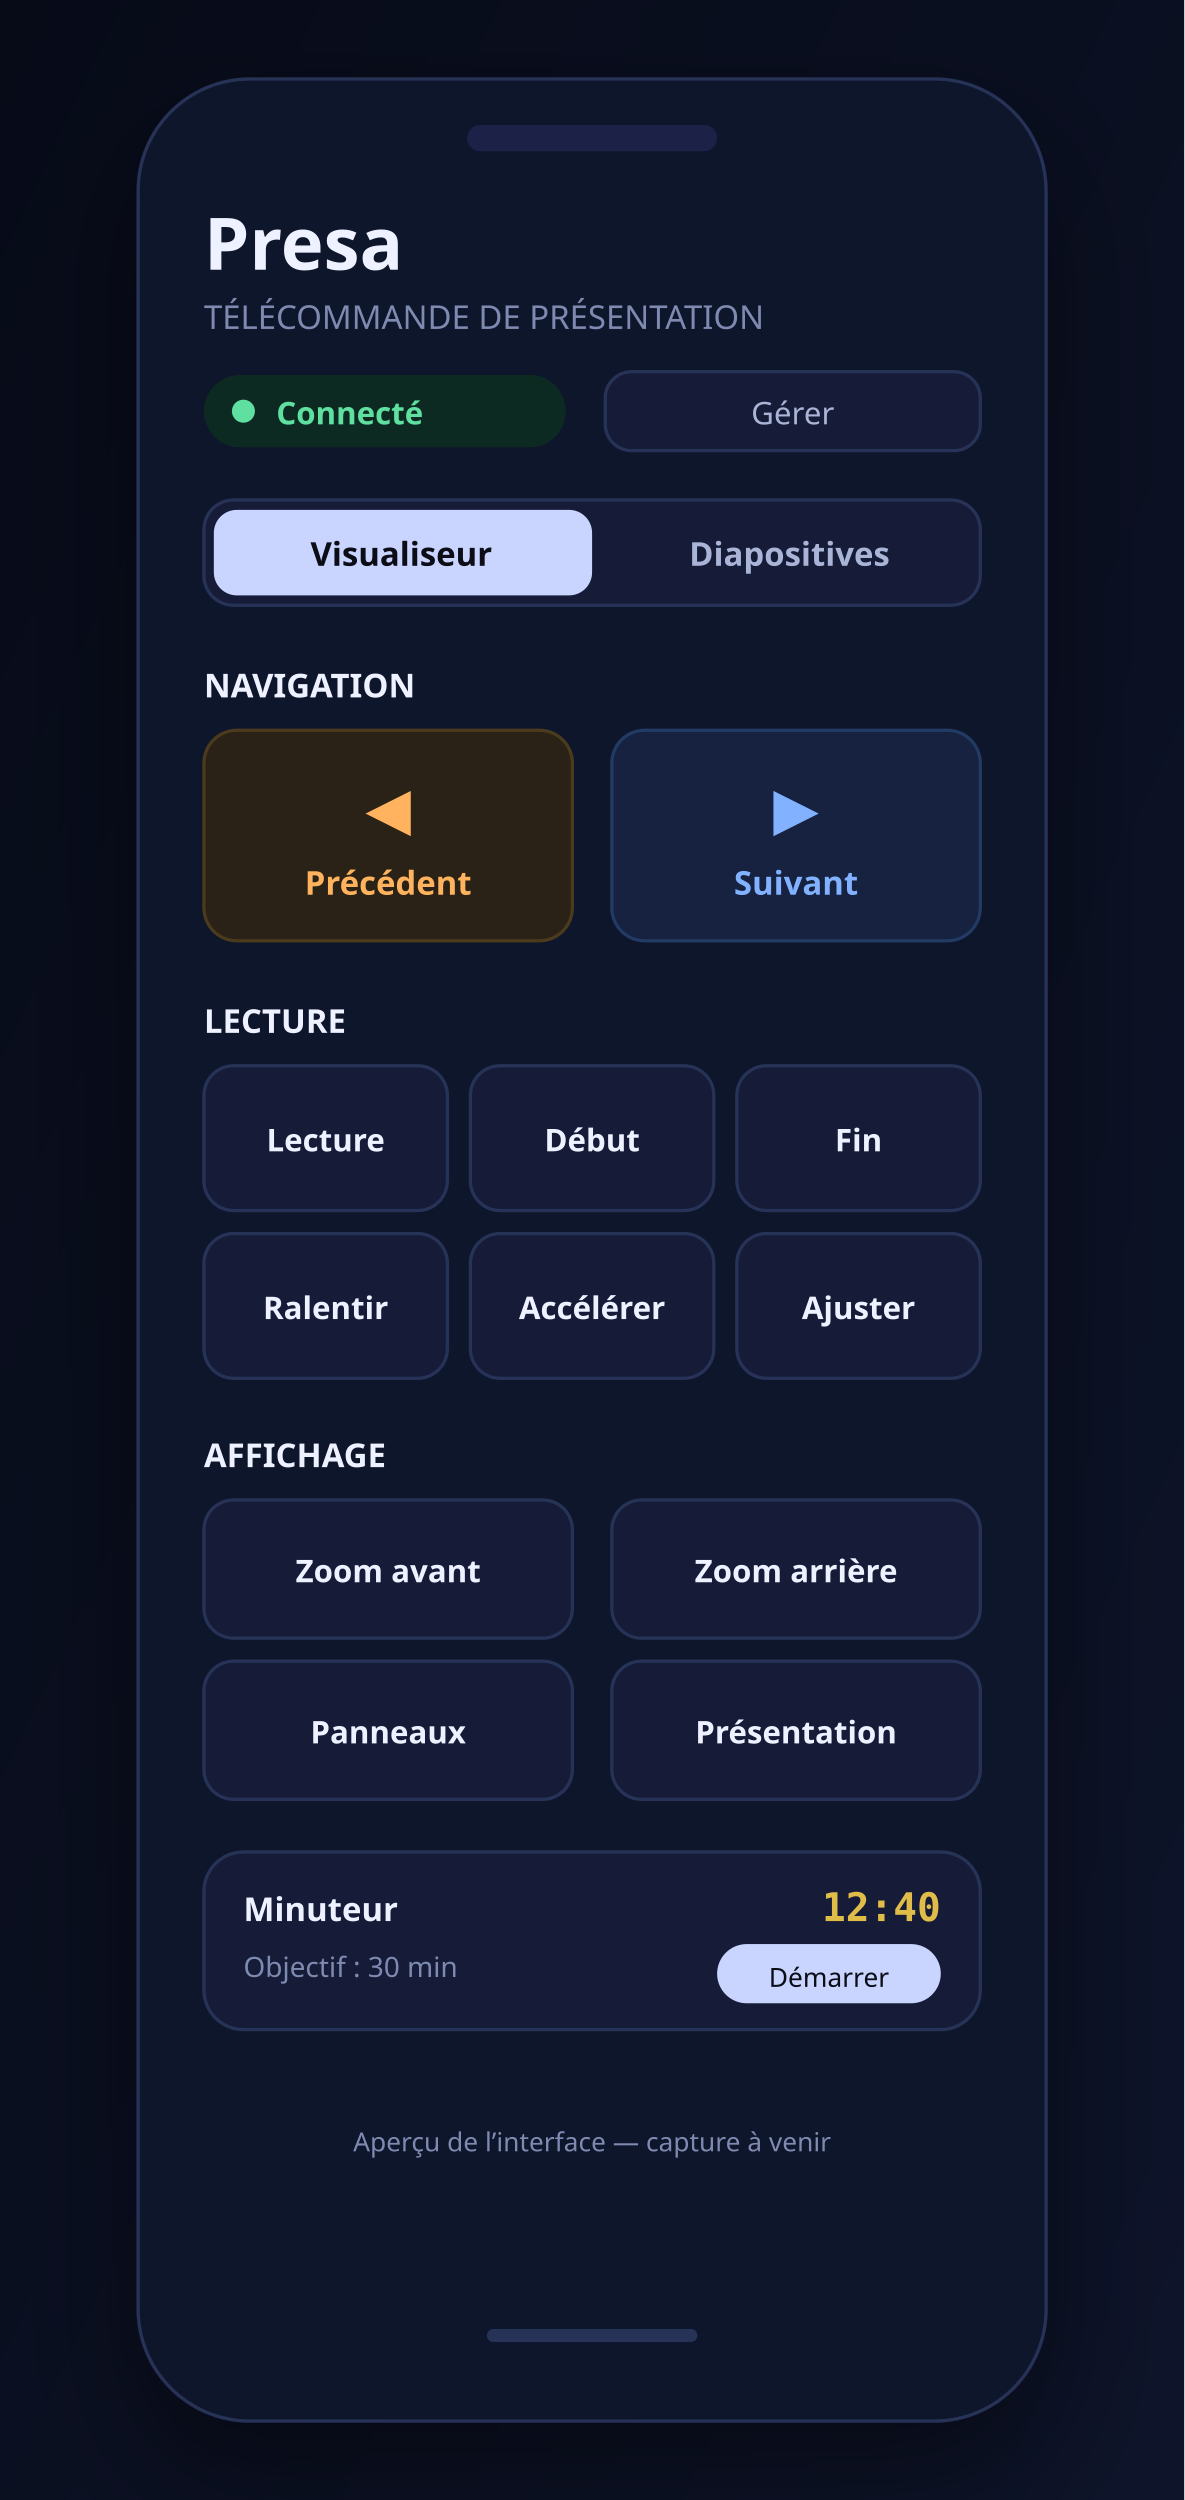
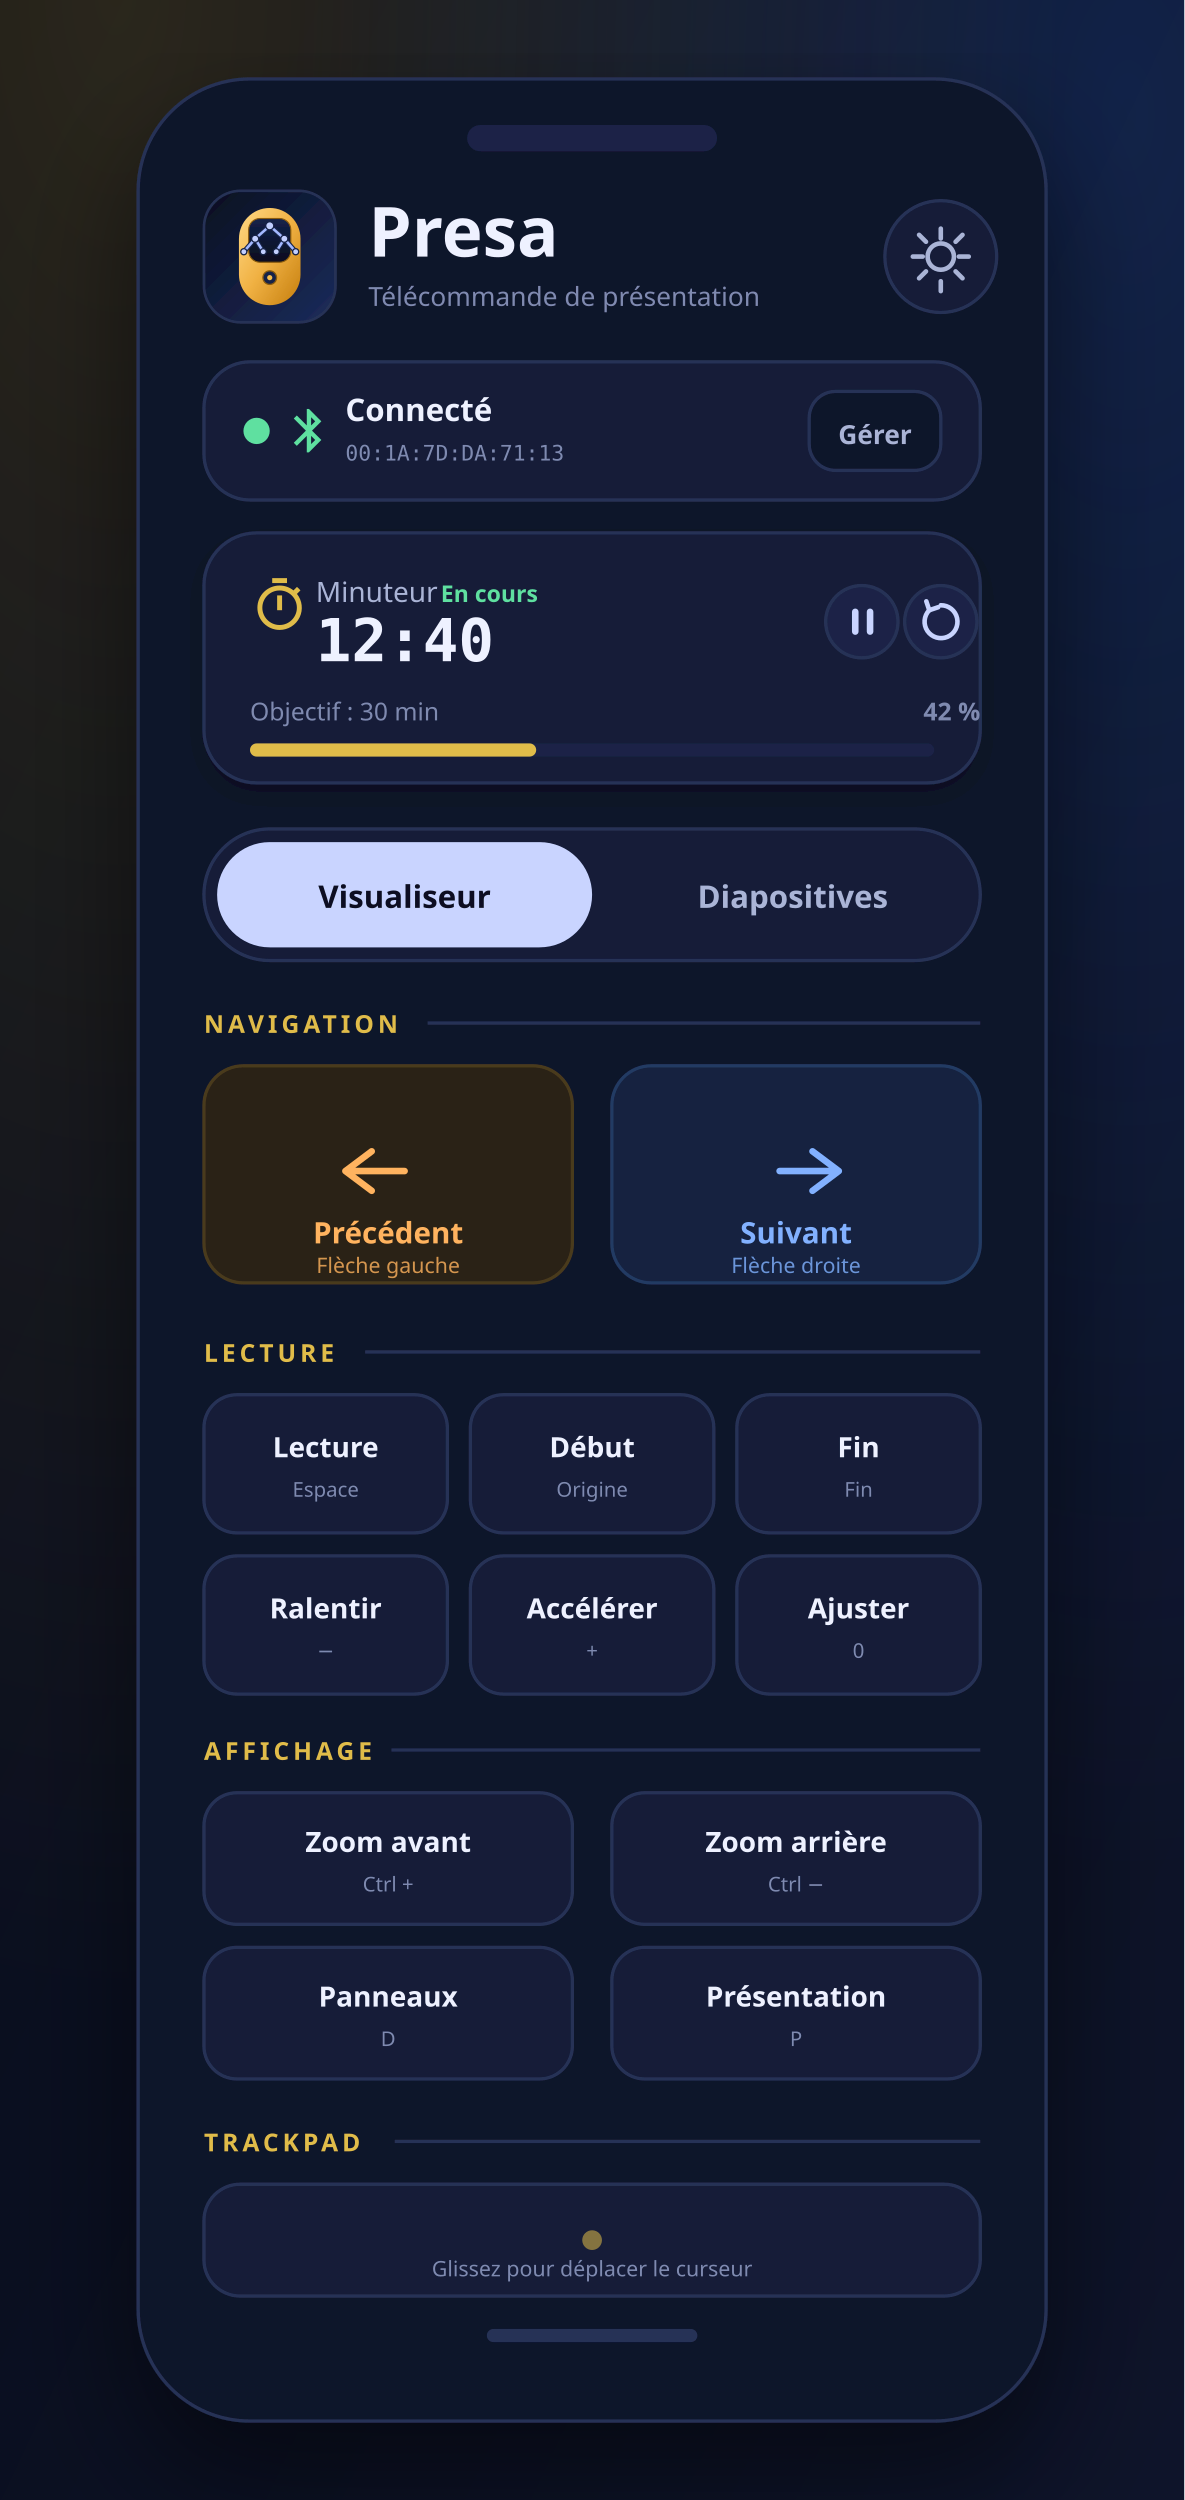
- <svg xmlns="http://www.w3.org/2000/svg" width="360" height="760" viewBox="0 0 360 760" role="img" aria-label="Presa dark mode preview placeholder">
+ <svg xmlns="http://www.w3.org/2000/svg" width="360" height="760" viewBox="0 0 360 760" role="img" aria-label="Presa main remote screen, dark theme">
  <defs>
    <linearGradient id="bg" x1="0" y1="0" x2="1" y2="1">
      <stop offset="0" stop-color="#070b18" />
      <stop offset="1" stop-color="#0e142a" />
    </linearGradient>
+     <radialGradient id="goldGlow" cx="0.1" cy="0" r="0.8">
+       <stop offset="0" stop-color="#c9a227" stop-opacity="0.18" />
+       <stop offset="1" stop-color="#c9a227" stop-opacity="0" />
+     </radialGradient>
+     <radialGradient id="blueGlow" cx="0.95" cy="0.05" r="0.7">
+       <stop offset="0" stop-color="#2f6fe4" stop-opacity="0.2" />
+       <stop offset="1" stop-color="#2f6fe4" stop-opacity="0" />
+     </radialGradient>
+     <linearGradient id="markBg" x1="0" y1="0" x2="1" y2="1">
+       <stop offset="0" stop-color="#080e20" />
+       <stop offset="1" stop-color="#1c2c5b" />
+     </linearGradient>
+     <linearGradient id="gold" x1="0" y1="0" x2="1" y2="1">
+       <stop offset="0" stop-color="#ffd985" />
+       <stop offset="0.5" stop-color="#f0b143" />
+       <stop offset="1" stop-color="#c57e0e" />
+     </linearGradient>
+     <linearGradient id="screen" x1="0" y1="0" x2="0" y2="1">
+       <stop offset="0" stop-color="#14224a" />
+       <stop offset="1" stop-color="#070d1e" />
+     </linearGradient>
    <filter id="shadow" x="-20%" y="-10%" width="140%" height="130%">
-       <feDropShadow dx="0" dy="16" stdDeviation="18" flood-color="#000000" flood-opacity="0.45" />
+       <feDropShadow dx="0" dy="16" stdDeviation="18" flood-color="#000000" flood-opacity="0.5" />
    </filter>
+     <filter id="cardShadow" x="-20%" y="-20%" width="140%" height="150%">
+       <feDropShadow dx="0" dy="3" stdDeviation="4" flood-color="#000000" flood-opacity="0.22" />
+     </filter>
+     <g id="presaArt">
+       <rect x="35" y="24" width="38" height="60" rx="19" fill="url(#gold)" />
+       <rect x="41" y="30.5" width="26" height="27" rx="7" fill="url(#screen)" stroke="#8c5c0d" stroke-width="0.7" />
+       <path d="M54,35 L45,43 M54,35 L63,43 M45,43 L38,51 M45,43 L50,51 M63,43 L58,51 M63,43 L70,51" fill="none" stroke="#152247" stroke-width="3" stroke-linecap="round" />
+       <path d="M54,35 L45,43 M54,35 L63,43 M45,43 L38,51 M45,43 L50,51 M63,43 L58,51 M63,43 L70,51" fill="none" stroke="#a3b8ff" stroke-width="1.6" stroke-linecap="round" />
+       <g fill="#c2cfff" stroke="#142044" stroke-width="0.8">
+         <circle cx="54" cy="35" r="2.5" />
+         <circle cx="45" cy="43" r="2.2" />
+         <circle cx="63" cy="43" r="2.2" />
+         <circle cx="38" cy="51" r="1.9" />
+         <circle cx="50" cy="51" r="1.9" />
+         <circle cx="58" cy="51" r="1.9" />
+         <circle cx="70" cy="51" r="1.9" />
+       </g>
+       <circle cx="54" cy="67" r="4.2" fill="#14224a" stroke="#8c5c0d" stroke-width="0.8" />
+       <circle cx="54" cy="67" r="1.6" fill="#f6bd4e" />
+     </g>
  </defs>
  <rect width="360" height="760" fill="url(#bg)" />
+   <rect width="360" height="760" fill="url(#goldGlow)" />
+   <rect width="360" height="760" fill="url(#blueGlow)" />
  <g filter="url(#shadow)">
    <rect x="42" y="24" width="276" height="712" rx="34" fill="#0e142a" stroke="#283357" />
    <rect x="142" y="38" width="76" height="8" rx="4" fill="#1a2447" />
-     <text x="62" y="82" font-family="Segoe UI, system-ui, sans-serif" font-size="22" font-weight="700" fill="#eef1ff">Presa</text>
-     <text x="62" y="100" font-family="Segoe UI, system-ui, sans-serif" font-size="10" fill="#7f8ab0">TÉLÉCOMMANDE DE PRÉSENTATION</text>
-     <rect x="62" y="114" width="110" height="22" rx="11" fill="#0f2c22" />
-     <circle cx="74" cy="125" r="3.5" fill="#5ee0a0" />
-     <text x="84" y="129" font-family="Segoe UI, system-ui, sans-serif" font-size="9.5" font-weight="600" fill="#5ee0a0">Connecté</text>
-     <rect x="184" y="113" width="114" height="24" rx="8" fill="#131b38" stroke="#283357" />
-     <text x="241" y="129" text-anchor="middle" font-family="Segoe UI, system-ui, sans-serif" font-size="9.5" fill="#aab4d6">Gérer</text>
-     <rect x="62" y="152" width="236" height="32" rx="9" fill="#131b38" stroke="#283357" />
-     <rect x="65" y="155" width="115" height="26" rx="7" fill="#c9d4ff" />
-     <text x="122" y="172" text-anchor="middle" font-family="Segoe UI, system-ui, sans-serif" font-size="10" font-weight="600" fill="#070b18">Visualiseur</text>
-     <text x="240" y="172" text-anchor="middle" font-family="Segoe UI, system-ui, sans-serif" font-size="10" font-weight="600" fill="#aab4d6">Diapositives</text>
-     <text x="62" y="212" font-family="Segoe UI, system-ui, sans-serif" font-size="10" font-weight="700" fill="#eef1ff">NAVIGATION</text>
-     <rect x="62" y="222" width="112" height="64" rx="10" fill="#2a2113" stroke="#4a3a1f" />
-     <text x="118" y="252" text-anchor="middle" font-family="Segoe UI, system-ui, sans-serif" font-size="18" fill="#ffb35f">◀</text>
-     <text x="118" y="272" text-anchor="middle" font-family="Segoe UI, system-ui, sans-serif" font-size="10" font-weight="600" fill="#ffb35f">Précédent</text>
-     <rect x="186" y="222" width="112" height="64" rx="10" fill="#12213f" stroke="#243a63" />
-     <text x="242" y="252" text-anchor="middle" font-family="Segoe UI, system-ui, sans-serif" font-size="18" fill="#82b1ff">▶</text>
-     <text x="242" y="272" text-anchor="middle" font-family="Segoe UI, system-ui, sans-serif" font-size="10" font-weight="600" fill="#82b1ff">Suivant</text>
-     <text x="62" y="314" font-family="Segoe UI, system-ui, sans-serif" font-size="10" font-weight="700" fill="#eef1ff">LECTURE</text>
-     <g font-family="Segoe UI, system-ui, sans-serif" font-size="9.5" font-weight="600" fill="#eef1ff" text-anchor="middle">
-       <rect x="62" y="324" width="74" height="44" rx="9" fill="#131b38" stroke="#283357" />
-       <text x="99" y="350">Lecture</text>
-       <rect x="143" y="324" width="74" height="44" rx="9" fill="#131b38" stroke="#283357" />
-       <text x="180" y="350">Début</text>
-       <rect x="224" y="324" width="74" height="44" rx="9" fill="#131b38" stroke="#283357" />
-       <text x="261" y="350">Fin</text>
-       <rect x="62" y="375" width="74" height="44" rx="9" fill="#131b38" stroke="#283357" />
-       <text x="99" y="401">Ralentir</text>
-       <rect x="143" y="375" width="74" height="44" rx="9" fill="#131b38" stroke="#283357" />
-       <text x="180" y="401">Accélérer</text>
-       <rect x="224" y="375" width="74" height="44" rx="9" fill="#131b38" stroke="#283357" />
-       <text x="261" y="401">Ajuster</text>
+     <g transform="translate(62,58)">
+       <rect width="40" height="40" rx="11.2" fill="url(#markBg)" stroke="#283357" stroke-width="0.8" />
+       <g transform="translate(-6.6,-6.6) scale(0.4926)">
+         <use href="#presaArt" />
+       </g>
    </g>
-     <text x="62" y="446" font-family="Segoe UI, system-ui, sans-serif" font-size="10" font-weight="700" fill="#eef1ff">AFFICHAGE</text>
-     <g font-family="Segoe UI, system-ui, sans-serif" font-size="9.5" font-weight="600" fill="#eef1ff" text-anchor="middle">
-       <rect x="62" y="456" width="112" height="42" rx="9" fill="#131b38" stroke="#283357" />
-       <text x="118" y="481">Zoom avant</text>
-       <rect x="186" y="456" width="112" height="42" rx="9" fill="#131b38" stroke="#283357" />
-       <text x="242" y="481">Zoom arrière</text>
-       <rect x="62" y="505" width="112" height="42" rx="9" fill="#131b38" stroke="#283357" />
-       <text x="118" y="530">Panneaux</text>
-       <rect x="186" y="505" width="112" height="42" rx="9" fill="#131b38" stroke="#283357" />
-       <text x="242" y="530">Présentation</text>
+     <text x="112" y="78" font-family="Segoe UI, system-ui, sans-serif" font-size="21" font-weight="700" fill="#eef1ff">Presa</text>
+     <text x="112" y="93" font-family="Segoe UI, system-ui, sans-serif" font-size="8" fill="#7f8ab0">Télécommande de présentation</text>
+     <circle cx="286" cy="78" r="17" fill="#131b38" stroke="#283357" />
+     <g fill="none" stroke="#aab4d6" stroke-width="1.4" stroke-linecap="round">
+       <circle cx="286" cy="78" r="4" />
+       <path d="M286 69.5v3M286 85.5v3M277.5 78h3M291.5 78h3M279.4 71.4l2.1 2.1M290.5 82.5l2.1 2.1M292.6 71.4l-2.1 2.1M281.5 82.5l-2.1 2.1" />
    </g>
-     <rect x="62" y="563" width="236" height="54" rx="12" fill="#131b38" stroke="#283357" />
-     <text x="74" y="584" font-family="Segoe UI, system-ui, sans-serif" font-size="10" font-weight="700" fill="#eef1ff">Minuteur</text>
-     <text x="286" y="584" text-anchor="end" font-family="ui-monospace, Consolas, monospace" font-size="12" font-weight="700" fill="#e0bc4a">12:40</text>
-     <text x="74" y="601" font-family="Segoe UI, system-ui, sans-serif" font-size="8.5" fill="#7f8ab0">Objectif : 30 min</text>
-     <rect x="218" y="591" width="68" height="18" rx="9" fill="#c9d4ff" />
-     <text x="252" y="604" text-anchor="middle" font-family="Segoe UI, system-ui, sans-serif" font-size="8" fill="#070b18">Démarrer</text>
-     <text x="180" y="654" text-anchor="middle" font-family="Segoe UI, system-ui, sans-serif" font-size="8" fill="#7f8ab0">Aperçu de l’interface — capture à venir</text>
+     <rect x="62" y="110" width="236" height="42" rx="14" fill="#131b38" stroke="#283357" />
+     <circle cx="78" cy="131" r="4" fill="#5ee0a0" />
+     <g transform="translate(86,123) scale(0.66)" fill="#5ee0a0">
+       <path d="M17.71 7.71 12 2h-1v7.59L6.41 5 5 6.41 10.59 12 5 17.59 6.41 19 11 14.41V22h1l5.71-5.71-4.3-4.29 4.3-4.29zM13 5.83l1.88 1.88L13 9.59V5.83zm1.88 10.46L13 18.17v-3.76l1.88 1.88z" />
+     </g>
+     <text x="105" y="128" font-family="Segoe UI, system-ui, sans-serif" font-size="9.5" font-weight="700" fill="#eef1ff">Connecté</text>
+     <text x="105" y="140" font-family="ui-monospace, Consolas, monospace" font-size="6.5" fill="#7f8ab0">00:1A:7D:DA:71:13</text>
+     <rect x="246" y="119" width="40" height="24" rx="8" fill="#0e142a" stroke="#283357" />
+     <text x="266" y="135" text-anchor="middle" font-family="Segoe UI, system-ui, sans-serif" font-size="8" font-weight="600" fill="#aab4d6">Gérer</text>
+     <g filter="url(#cardShadow)">
+       <rect x="62" y="162" width="236" height="76" rx="16" fill="#131b38" stroke="#283357" />
+     </g>
+     <g transform="translate(76,175) scale(0.75)" fill="#e0bc4a">
+       <path d="M15 1H9v2h6V1zm-4 13h2V8h-2v6zm8.03-6.61 1.42-1.42c-.43-.51-.9-.99-1.41-1.41l-1.42 1.42A8.962 8.962 0 0 0 12 4a9 9 0 0 0-9 9c0 4.97 4.02 9 9 9a8.994 8.994 0 0 0 7.03-14.61zM12 20c-3.87 0-7-3.13-7-7s3.13-7 7-7 7 3.13 7 7-3.13 7-7 7z" />
+     </g>
+     <text x="96" y="183" font-family="Segoe UI, system-ui, sans-serif" font-size="8.5" fill="#aab4d6">Minuteur</text>
+     <text x="134" y="183" font-family="Segoe UI, system-ui, sans-serif" font-size="7" font-weight="600" fill="#5ee0a0">En cours</text>
+     <text x="96" y="201" font-family="ui-monospace, Consolas, monospace" font-size="18" font-weight="700" fill="#eef1ff">12:40</text>
+     <circle cx="262" cy="189" r="11" fill="#1a2447" stroke="#283357" />
+     <rect x="259" y="185" width="2" height="8" rx="1" fill="#c9d4ff" />
+     <rect x="263.5" y="185" width="2" height="8" rx="1" fill="#c9d4ff" />
+     <circle cx="286" cy="189" r="11" fill="#1a2447" stroke="#283357" />
+     <path d="M286 184a5 5 0 1 1-3.5 1.5" fill="none" stroke="#c9d4ff" stroke-width="1.4" stroke-linecap="round" />
+     <path d="M281.6 182.8l.9 2.7 2.7-.9" fill="none" stroke="#c9d4ff" stroke-width="1.4" stroke-linecap="round" stroke-linejoin="round" />
+     <text x="76" y="219" font-family="Segoe UI, system-ui, sans-serif" font-size="7.5" fill="#7f8ab0">Objectif : 30 min</text>
+     <text x="298" y="219" text-anchor="end" font-family="Segoe UI, system-ui, sans-serif" font-size="7.5" font-weight="600" fill="#7f8ab0">42 %</text>
+     <rect x="76" y="226" width="208" height="4" rx="2" fill="#1a2447" />
+     <rect x="76" y="226" width="87" height="4" rx="2" fill="#e0bc4a" />
+     <rect x="62" y="252" width="236" height="40" rx="20" fill="#131b38" stroke="#283357" />
+     <rect x="66" y="256" width="114" height="32" rx="16" fill="#c9d4ff" />
+     <text x="123" y="276" text-anchor="middle" font-family="Segoe UI, system-ui, sans-serif" font-size="9.5" font-weight="700" fill="#0b1020">Visualiseur</text>
+     <text x="241" y="276" text-anchor="middle" font-family="Segoe UI, system-ui, sans-serif" font-size="9.5" font-weight="600" fill="#aab4d6">Diapositives</text>
+     <text x="62" y="314" font-family="Segoe UI, system-ui, sans-serif" font-size="7.5" font-weight="700" letter-spacing="1.2" fill="#e0bc4a">NAVIGATION</text>
+     <line x1="130" y1="311" x2="298" y2="311" stroke="#283357" />
+     <rect x="62" y="324" width="112" height="66" rx="12" fill="#2a2113" stroke="#4a3a1f" />
+     <path d="M113 350l-8 6 8 6M105 356h18" fill="none" stroke="#ffb35f" stroke-width="2" stroke-linecap="round" stroke-linejoin="round" />
+     <text x="118" y="378" text-anchor="middle" font-family="Segoe UI, system-ui, sans-serif" font-size="9" font-weight="700" fill="#ffb35f">Précédent</text>
+     <text x="118" y="387" text-anchor="middle" font-family="Segoe UI, system-ui, sans-serif" font-size="6.5" fill="#ffb35f" fill-opacity="0.8">Flèche gauche</text>
+     <rect x="186" y="324" width="112" height="66" rx="12" fill="#12213f" stroke="#243a63" />
+     <path d="M247 350l8 6-8 6M255 356h-18" fill="none" stroke="#82b1ff" stroke-width="2" stroke-linecap="round" stroke-linejoin="round" />
+     <text x="242" y="378" text-anchor="middle" font-family="Segoe UI, system-ui, sans-serif" font-size="9" font-weight="700" fill="#82b1ff">Suivant</text>
+     <text x="242" y="387" text-anchor="middle" font-family="Segoe UI, system-ui, sans-serif" font-size="6.5" fill="#82b1ff" fill-opacity="0.8">Flèche droite</text>
+     <text x="62" y="414" font-family="Segoe UI, system-ui, sans-serif" font-size="7.5" font-weight="700" letter-spacing="1.2" fill="#e0bc4a">LECTURE</text>
+     <line x1="111" y1="411" x2="298" y2="411" stroke="#283357" />
+     <g font-family="Segoe UI, system-ui, sans-serif" text-anchor="middle">
+       <rect x="62" y="424" width="74" height="42" rx="10" fill="#131b38" stroke="#283357" />
+       <text x="99" y="443" font-size="8.5" font-weight="600" fill="#eef1ff">Lecture</text>
+       <text x="99" y="455" font-size="6.2" fill="#7f8ab0">Espace</text>
+       <rect x="143" y="424" width="74" height="42" rx="10" fill="#131b38" stroke="#283357" />
+       <text x="180" y="443" font-size="8.5" font-weight="600" fill="#eef1ff">Début</text>
+       <text x="180" y="455" font-size="6.2" fill="#7f8ab0">Origine</text>
+       <rect x="224" y="424" width="74" height="42" rx="10" fill="#131b38" stroke="#283357" />
+       <text x="261" y="443" font-size="8.5" font-weight="600" fill="#eef1ff">Fin</text>
+       <text x="261" y="455" font-size="6.2" fill="#7f8ab0">Fin</text>
+       <rect x="62" y="473" width="74" height="42" rx="10" fill="#131b38" stroke="#283357" />
+       <text x="99" y="492" font-size="8.5" font-weight="600" fill="#eef1ff">Ralentir</text>
+       <text x="99" y="504" font-size="6.2" fill="#7f8ab0">−</text>
+       <rect x="143" y="473" width="74" height="42" rx="10" fill="#131b38" stroke="#283357" />
+       <text x="180" y="492" font-size="8.5" font-weight="600" fill="#eef1ff">Accélérer</text>
+       <text x="180" y="504" font-size="6.2" fill="#7f8ab0">+</text>
+       <rect x="224" y="473" width="74" height="42" rx="10" fill="#131b38" stroke="#283357" />
+       <text x="261" y="492" font-size="8.5" font-weight="600" fill="#eef1ff">Ajuster</text>
+       <text x="261" y="504" font-size="6.2" fill="#7f8ab0">0</text>
+     </g>
+     <text x="62" y="535" font-family="Segoe UI, system-ui, sans-serif" font-size="7.5" font-weight="700" letter-spacing="1.2" fill="#e0bc4a">AFFICHAGE</text>
+     <line x1="119" y1="532" x2="298" y2="532" stroke="#283357" />
+     <g font-family="Segoe UI, system-ui, sans-serif" text-anchor="middle">
+       <rect x="62" y="545" width="112" height="40" rx="10" fill="#131b38" stroke="#283357" />
+       <text x="118" y="563" font-size="8.5" font-weight="600" fill="#eef1ff">Zoom avant</text>
+       <text x="118" y="575" font-size="6.2" fill="#7f8ab0">Ctrl +</text>
+       <rect x="186" y="545" width="112" height="40" rx="10" fill="#131b38" stroke="#283357" />
+       <text x="242" y="563" font-size="8.5" font-weight="600" fill="#eef1ff">Zoom arrière</text>
+       <text x="242" y="575" font-size="6.2" fill="#7f8ab0">Ctrl −</text>
+       <rect x="62" y="592" width="112" height="40" rx="10" fill="#131b38" stroke="#283357" />
+       <text x="118" y="610" font-size="8.5" font-weight="600" fill="#eef1ff">Panneaux</text>
+       <text x="118" y="622" font-size="6.2" fill="#7f8ab0">D</text>
+       <rect x="186" y="592" width="112" height="40" rx="10" fill="#131b38" stroke="#283357" />
+       <text x="242" y="610" font-size="8.5" font-weight="600" fill="#eef1ff">Présentation</text>
+       <text x="242" y="622" font-size="6.2" fill="#7f8ab0">P</text>
+     </g>
+     <text x="62" y="654" font-family="Segoe UI, system-ui, sans-serif" font-size="7.5" font-weight="700" letter-spacing="1.2" fill="#e0bc4a">TRACKPAD</text>
+     <line x1="120" y1="651" x2="298" y2="651" stroke="#283357" />
+     <rect x="62" y="664" width="236" height="34" rx="11" fill="#131b38" stroke="#283357" />
+     <circle cx="180" cy="681" r="3" fill="#e0bc4a" fill-opacity="0.55" />
+     <text x="180" y="692" text-anchor="middle" font-family="Segoe UI, system-ui, sans-serif" font-size="6.5" fill="#7f8ab0">Glissez pour déplacer le curseur</text>
    <rect x="148" y="708" width="64" height="4" rx="2" fill="#283357" />
  </g>
</svg>
